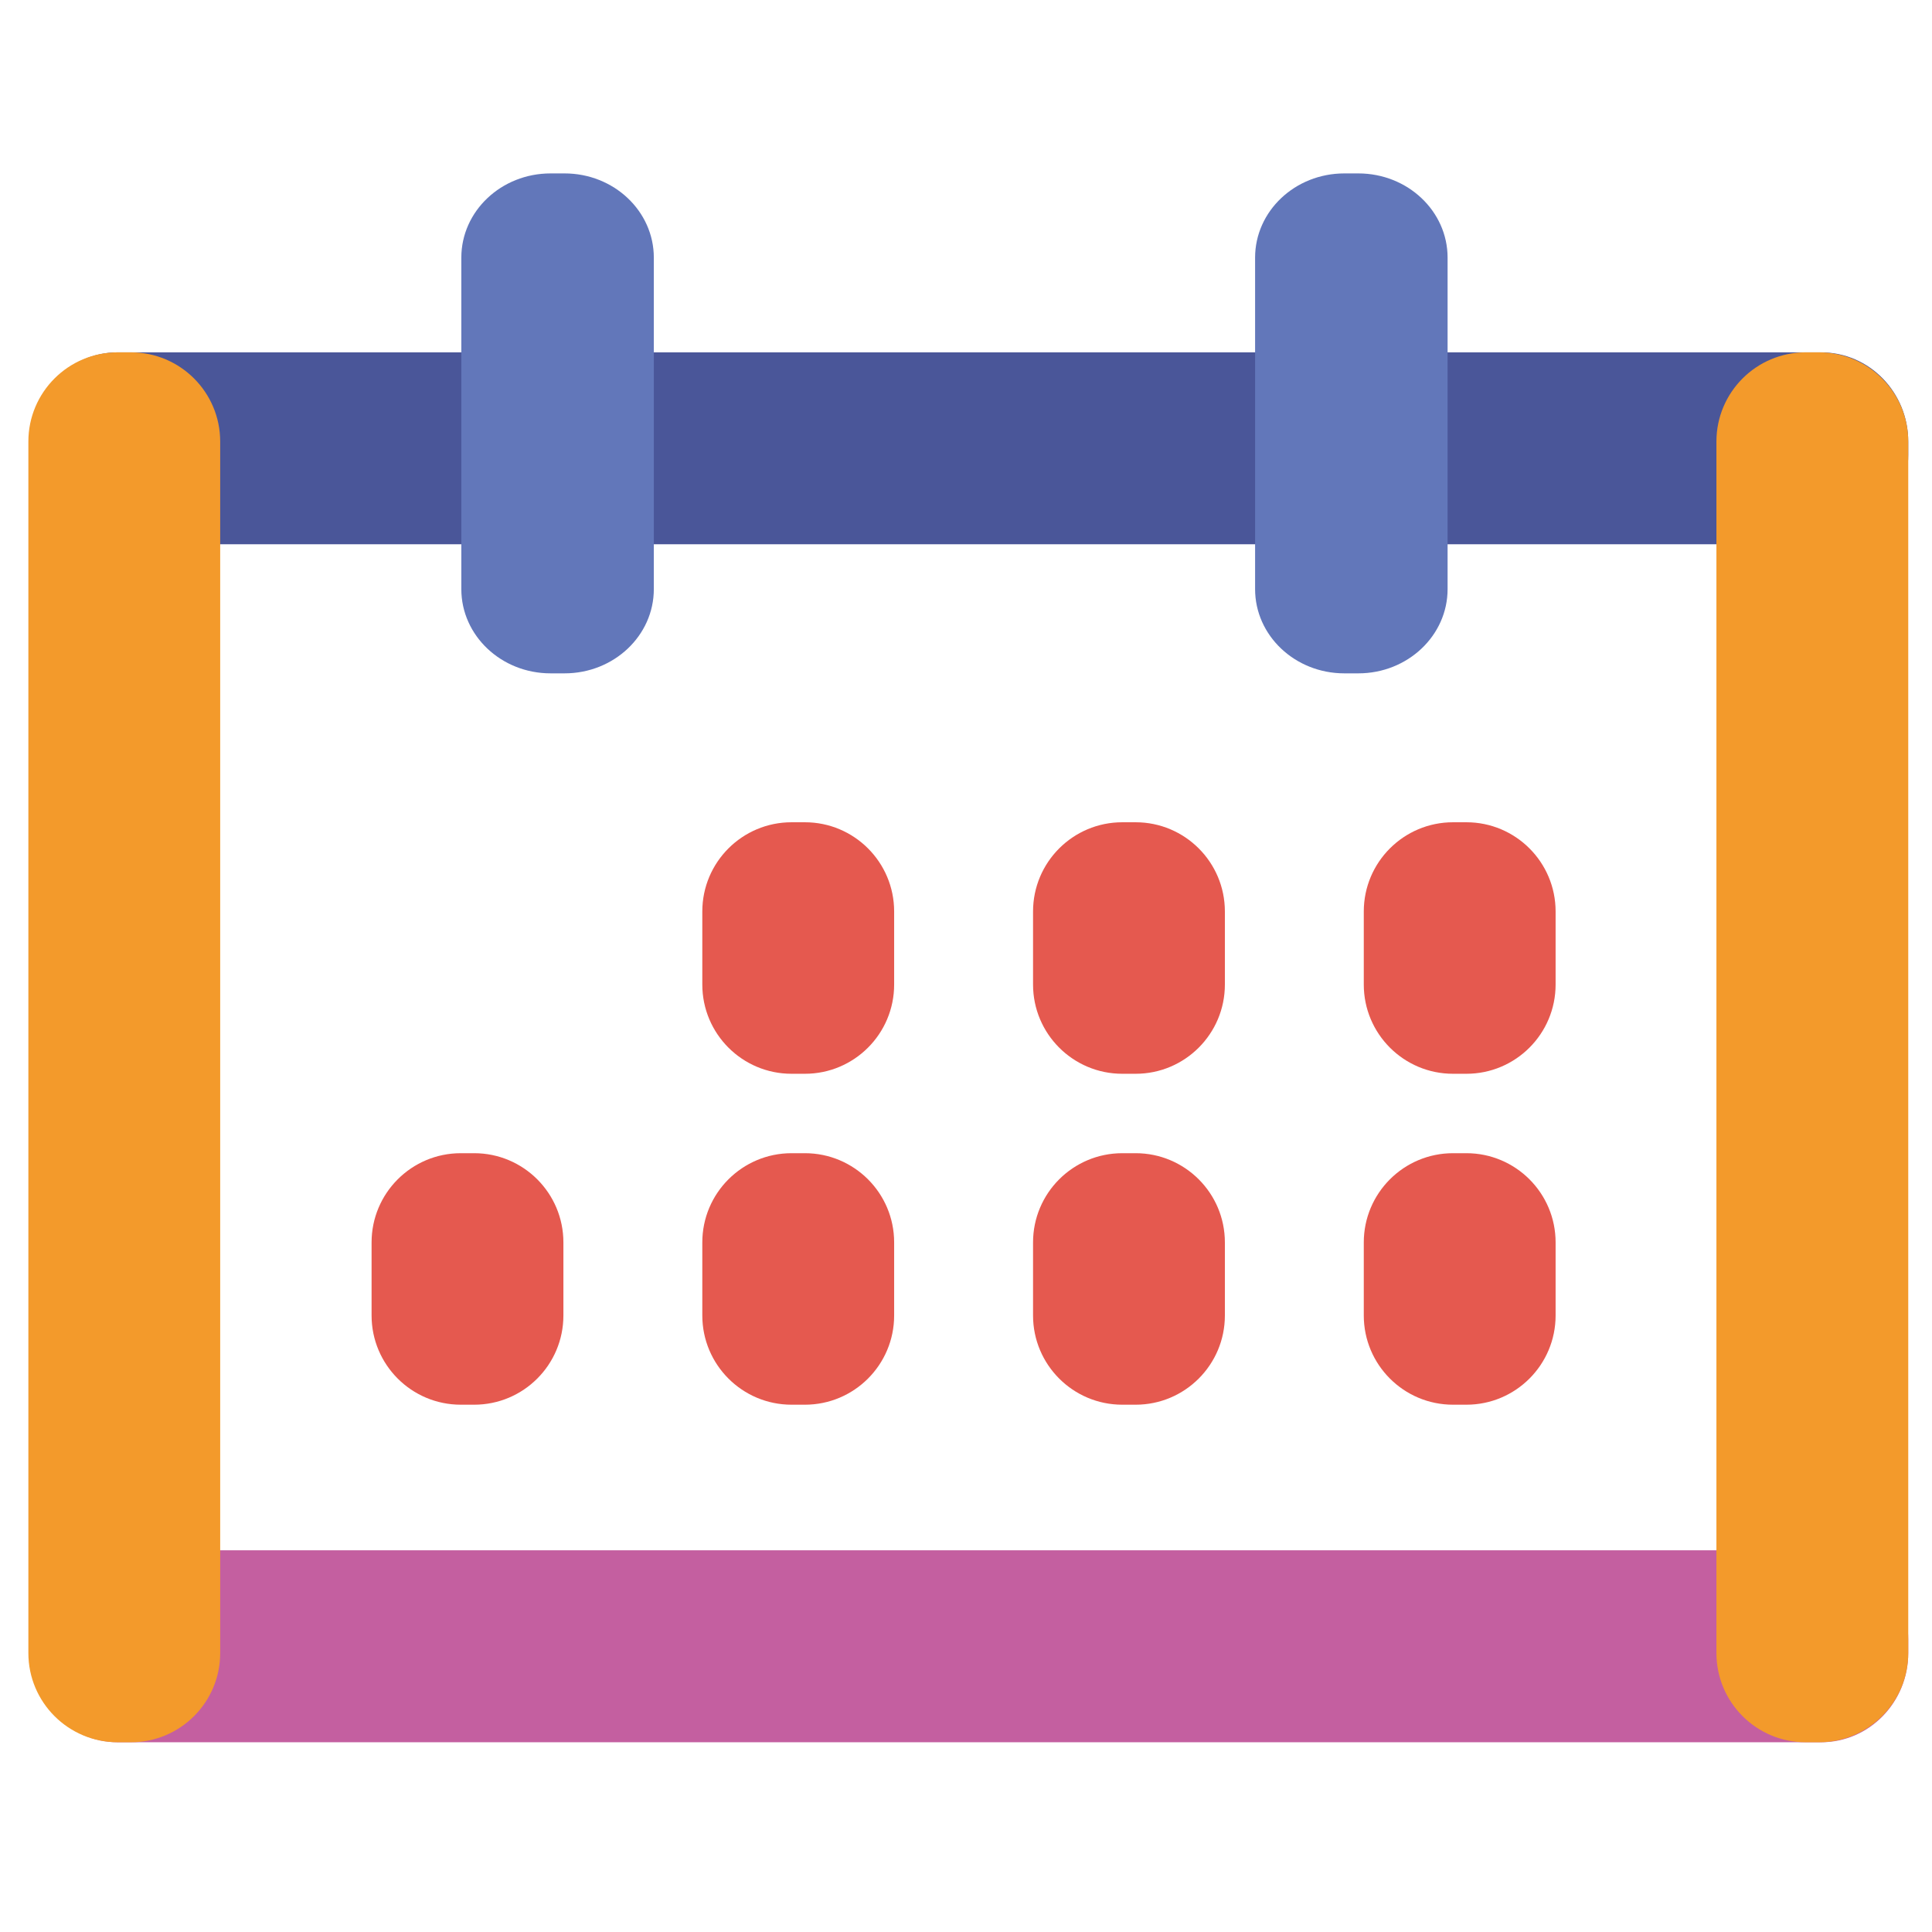
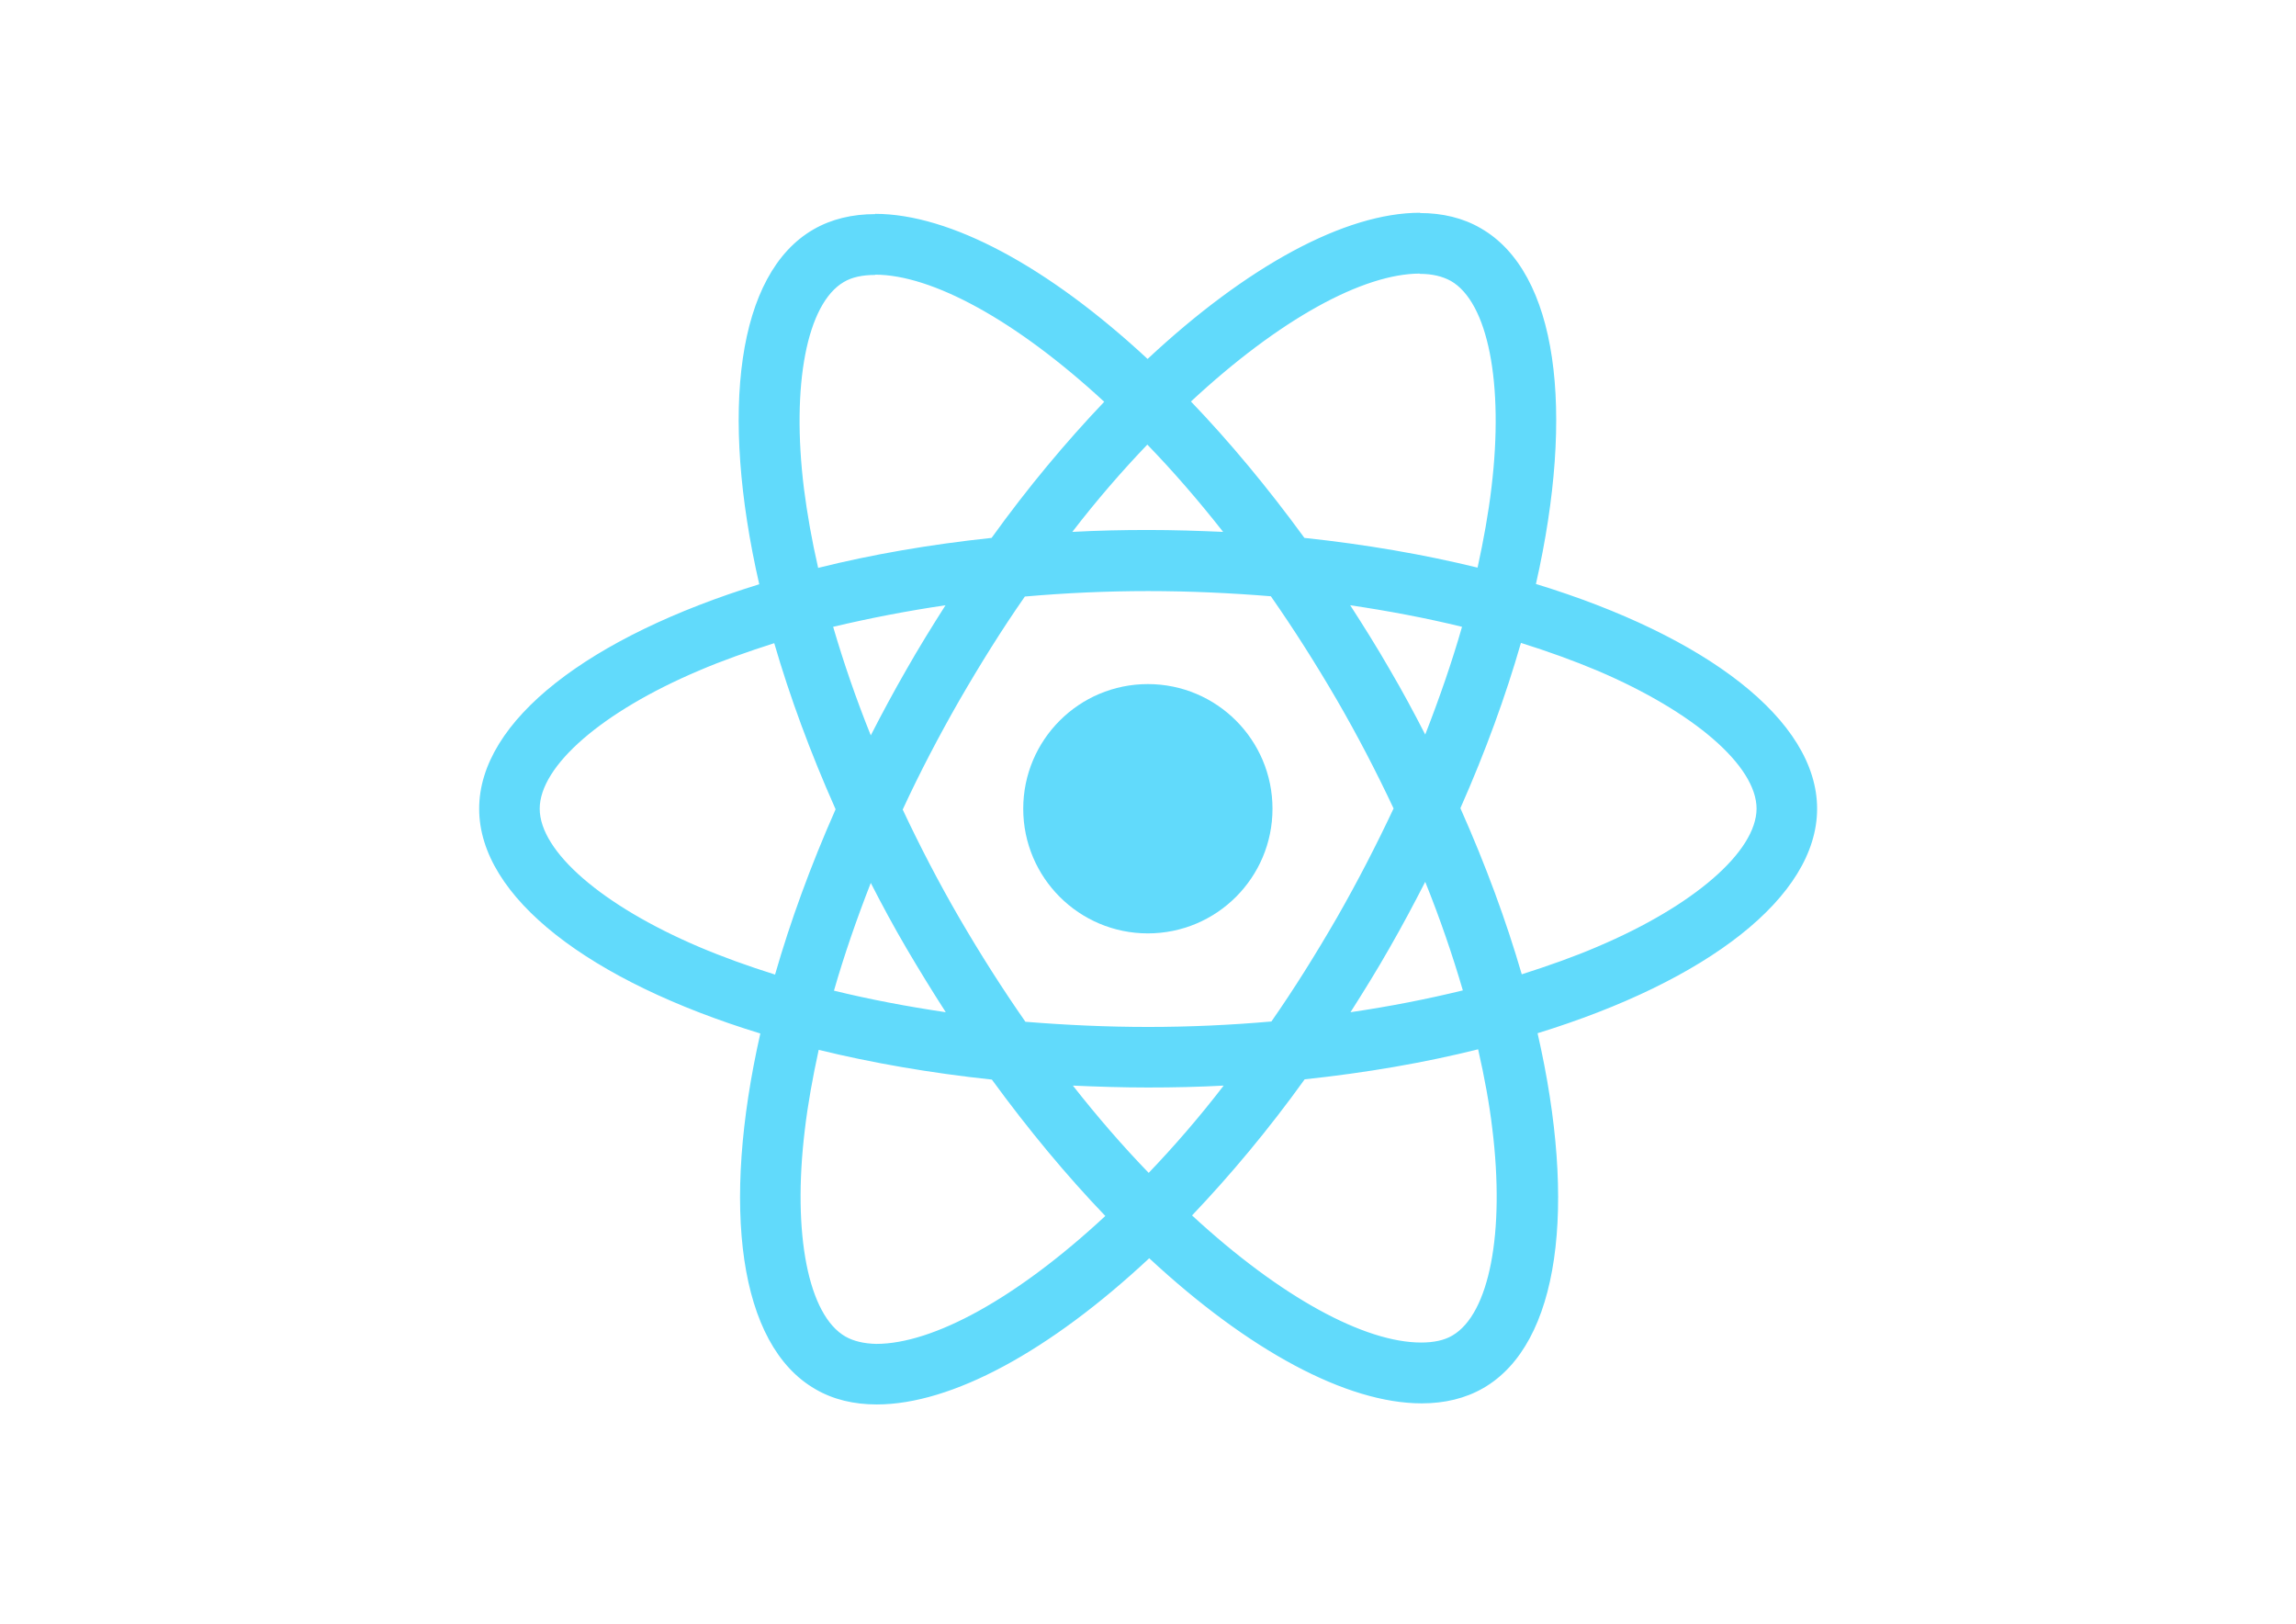
- <svg xmlns="http://www.w3.org/2000/svg" width="800px" height="800px" viewBox="0 0 1024 1024" class="icon" version="1.1">
-   <path d="M965.282 186.746H62.449c-25.477 0-46.129 21.177-46.129 47.298v7.139c0 26.121 20.652 47.296 46.129 47.296h902.833c25.48 0 46.131-21.175 46.131-47.296v-7.139c0-26.121-20.65-47.298-46.131-47.298z" fill="#4A5699" />
-   <path d="M965.282 821.697H62.449c-25.477 0-46.129 21.173-46.129 47.296v7.141c0 26.119 20.652 47.297 46.129 47.297h902.833c25.48 0 46.131-21.178 46.131-47.297v-7.141c0-26.123-20.65-47.296-46.131-47.296z" fill="#C45FA0" />
-   <path d="M69.412 186.746H62.33c-26.121 0-47.294 21.177-47.294 47.298v642.09c0 26.119 21.173 47.297 47.294 47.297h7.082c26.121 0 47.294-21.178 47.294-47.297v-642.09c0.001-26.121-21.173-47.298-47.294-47.298zM964.117 186.746h-7.082c-26.119 0-47.296 21.177-47.296 47.298v642.09c0 26.119 21.177 47.297 47.296 47.297h7.082c26.122 0 47.296-21.178 47.296-47.297v-642.09c0-26.121-21.174-47.298-47.296-47.298z" fill="#F39A2B" />
-   <path d="M426.617 435.818h-7.082c-26.121 0-47.296 21.171-47.296 47.294v38.715c0 26.119 21.175 47.296 47.296 47.296h7.082c26.121 0 47.298-21.177 47.298-47.296v-38.715c0-26.122-21.177-47.294-47.298-47.294zM601.912 435.818h-7.082c-26.118 0-47.292 21.171-47.292 47.294v38.715c0 26.119 21.174 47.296 47.292 47.296h7.082c26.119 0 47.3-21.177 47.3-47.296v-38.715c0-26.122-21.181-47.294-47.3-47.294zM777.211 435.818h-7.082c-26.122 0-47.296 21.171-47.296 47.294v38.715c0 26.119 21.174 47.296 47.296 47.296h7.082c26.119 0 47.292-21.177 47.292-47.296v-38.715c0-26.122-21.173-47.294-47.292-47.294zM777.211 611.22h-7.082c-26.122 0-47.296 21.17-47.296 47.293v38.716c0 26.115 21.174 47.293 47.296 47.293h7.082c26.119 0 47.292-21.178 47.292-47.293v-38.716c0-26.123-21.173-47.293-47.292-47.293zM601.912 611.22h-7.082c-26.118 0-47.292 21.17-47.292 47.293v38.716c0 26.115 21.174 47.293 47.292 47.293h7.082c26.119 0 47.3-21.178 47.3-47.293v-38.716c0-26.123-21.181-47.293-47.3-47.293zM426.617 611.22h-7.082c-26.121 0-47.296 21.17-47.296 47.293v38.716c0 26.115 21.175 47.293 47.296 47.293h7.082c26.121 0 47.298-21.178 47.298-47.293v-38.716c0-26.123-21.177-47.293-47.298-47.293zM251.32 611.22h-7.08c-26.123 0-47.294 21.17-47.294 47.293v38.716c0 26.115 21.171 47.293 47.294 47.293h7.08c26.123 0 47.294-21.178 47.294-47.293v-38.716c0-26.123-21.171-47.293-47.294-47.293z" fill="#E5594F" />
-   <path d="M299.245 91.914h-7.435c-26.125 0-47.296 19.988-47.296 44.649V312.24c0 24.657 21.171 44.649 47.296 44.649h7.435c26.125 0 47.296-19.992 47.296-44.649V136.563c0-24.661-21.172-44.649-47.296-44.649zM719.956 91.914h-7.438c-26.118 0-47.292 19.988-47.292 44.649V312.24c0 24.657 21.174 44.649 47.292 44.649h7.438c26.123 0 47.296-19.992 47.296-44.649V136.563c0-24.661-21.173-44.649-47.296-44.649z" fill="#6277BA" />
+ <svg xmlns="http://www.w3.org/2000/svg" viewBox="0 0 841.9 595.3">
+   <g fill="#61DAFB">
+     <path d="M666.3 296.5c0-32.5-40.7-63.3-103.1-82.4 14.4-63.6 8-114.2-20.2-130.4-6.5-3.8-14.1-5.6-22.4-5.6v22.3c4.6 0 8.3.9 11.4 2.6 13.6 7.8 19.5 37.5 14.9 75.7-1.1 9.4-2.9 19.3-5.1 29.4-19.6-4.8-41-8.5-63.5-10.9-13.5-18.5-27.5-35.3-41.6-50 32.6-30.3 63.2-46.9 84-46.9V78c-27.5 0-63.5 19.6-99.9 53.6-36.4-33.8-72.4-53.2-99.9-53.2v22.3c20.7 0 51.4 16.5 84 46.6-14 14.7-28 31.4-41.3 49.9-22.6 2.4-44 6.1-63.6 11-2.3-10-4-19.7-5.2-29-4.7-38.2 1.1-67.9 14.6-75.8 3-1.8 6.9-2.6 11.5-2.6V78.5c-8.4 0-16 1.8-22.6 5.6-28.1 16.2-34.4 66.7-19.9 130.1-62.2 19.2-102.7 49.9-102.7 82.3 0 32.5 40.7 63.3 103.1 82.4-14.4 63.6-8 114.2 20.2 130.4 6.5 3.8 14.1 5.6 22.5 5.6 27.5 0 63.5-19.6 99.9-53.6 36.4 33.8 72.4 53.2 99.9 53.2 8.4 0 16-1.8 22.6-5.6 28.1-16.2 34.4-66.7 19.9-130.1 62-19.1 102.5-49.9 102.5-82.3zm-130.2-66.7c-3.7 12.9-8.3 26.2-13.5 39.5-4.1-8-8.4-16-13.1-24-4.6-8-9.5-15.8-14.4-23.4 14.2 2.1 27.9 4.7 41 7.9zm-45.8 106.5c-7.8 13.5-15.8 26.3-24.1 38.2-14.9 1.3-30 2-45.2 2-15.1 0-30.2-.7-45-1.9-8.3-11.9-16.4-24.6-24.2-38-7.6-13.1-14.5-26.4-20.8-39.8 6.2-13.4 13.2-26.8 20.7-39.9 7.8-13.5 15.8-26.3 24.1-38.2 14.9-1.3 30-2 45.2-2 15.1 0 30.2.7 45 1.9 8.3 11.9 16.4 24.6 24.2 38 7.6 13.1 14.5 26.4 20.8 39.8-6.3 13.4-13.2 26.8-20.7 39.9zm32.3-13c5.4 13.4 10 26.8 13.8 39.8-13.1 3.2-26.9 5.9-41.2 8 4.9-7.7 9.8-15.6 14.4-23.7 4.6-8 8.9-16.1 13-24.1zM421.2 430c-9.3-9.6-18.6-20.3-27.8-32 9 .4 18.2.7 27.5.7 9.4 0 18.7-.2 27.8-.7-9 11.7-18.3 22.4-27.5 32zm-74.4-58.9c-14.2-2.1-27.9-4.7-41-7.9 3.7-12.9 8.3-26.2 13.5-39.5 4.1 8 8.4 16 13.1 24 4.7 8 9.5 15.8 14.4 23.4zM420.7 163c9.3 9.6 18.6 20.3 27.8 32-9-.4-18.2-.7-27.5-.7-9.4 0-18.7.2-27.8.7 9-11.7 18.3-22.4 27.5-32zm-74 58.9c-4.9 7.7-9.8 15.6-14.4 23.7-4.6 8-8.9 16-13 24-5.4-13.4-10-26.8-13.8-39.8 13.1-3.1 26.9-5.8 41.2-7.9zm-90.5 125.2c-35.4-15.1-58.3-34.9-58.3-50.6 0-15.7 22.9-35.6 58.3-50.6 8.6-3.7 18-7 27.7-10.1 5.7 19.6 13.2 40 22.5 60.9-9.2 20.8-16.6 41.1-22.2 60.6-9.9-3.1-19.3-6.5-28-10.2zM310 490c-13.6-7.8-19.5-37.5-14.9-75.7 1.1-9.4 2.9-19.3 5.1-29.4 19.6 4.8 41 8.5 63.5 10.9 13.5 18.5 27.5 35.3 41.6 50-32.6 30.3-63.2 46.9-84 46.9-4.5-.1-8.3-1-11.3-2.7zm237.2-76.2c4.7 38.2-1.1 67.9-14.6 75.8-3 1.8-6.9 2.6-11.5 2.6-20.7 0-51.4-16.5-84-46.6 14-14.7 28-31.4 41.3-49.9 22.6-2.4 44-6.1 63.6-11 2.3 10.1 4.1 19.8 5.2 29.1zm38.5-66.7c-8.6 3.7-18 7-27.7 10.1-5.7-19.6-13.2-40-22.5-60.9 9.2-20.8 16.6-41.1 22.2-60.6 9.9 3.1 19.3 6.5 28.1 10.2 35.4 15.1 58.3 34.9 58.3 50.6-.1 15.7-23 35.6-58.4 50.6zM320.8 78.4z" />
+     <circle cx="420.9" cy="296.5" r="45.7" />
+     <path d="M520.5 78.1z" />
+   </g>
</svg>
